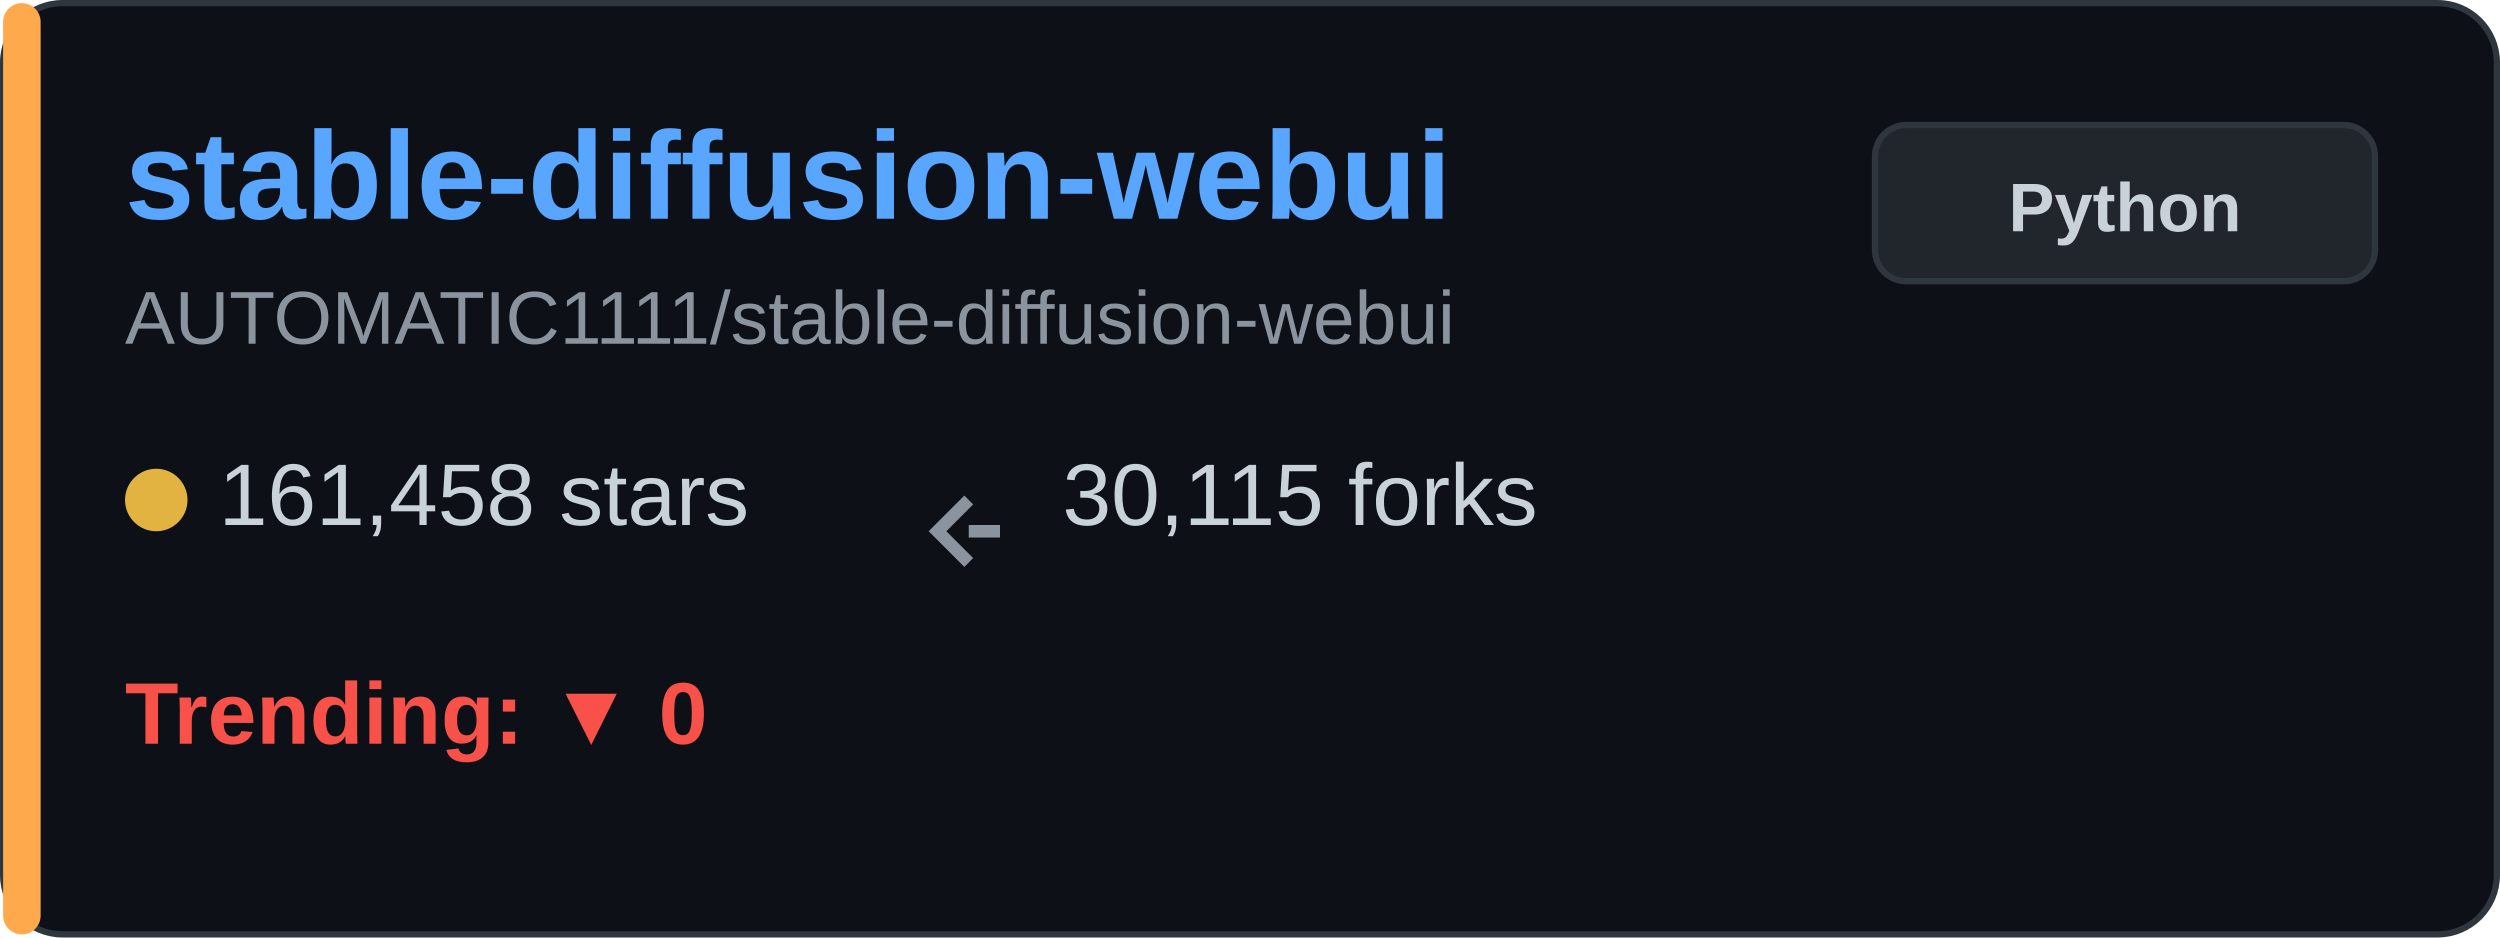
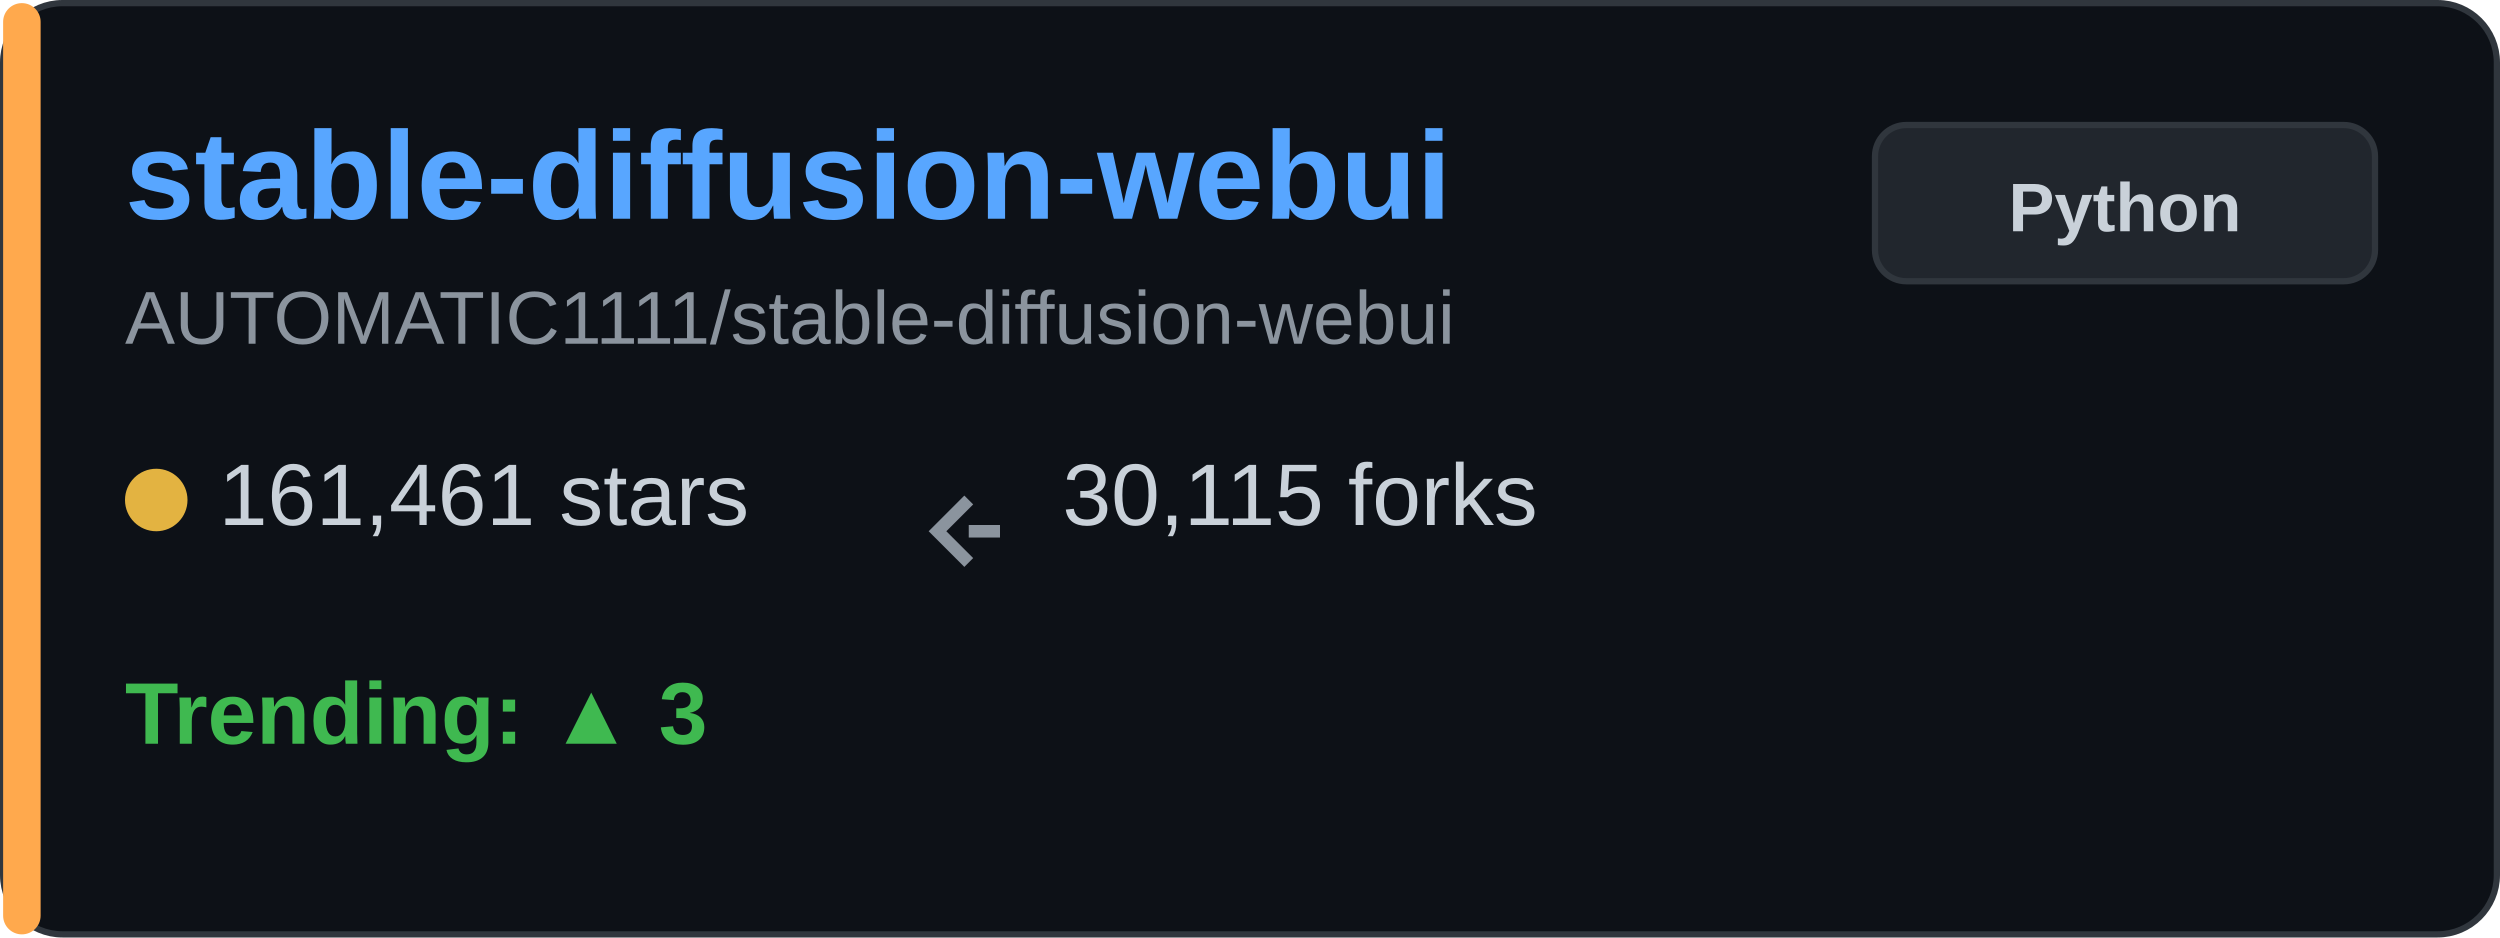
<svg xmlns="http://www.w3.org/2000/svg" width="400" height="150" viewBox="0 0 400 150" fill="none">
  <rect x="0.5" y="0.5" width="399" height="149" rx="9.5" fill="#0d1117" stroke="#30363d" />
  <rect x="0.5" y="0.5" width="6" height="149" rx="3" fill="#ffa94d" />
  <text x="20" y="35" font-family="Arial, sans-serif" font-size="20" font-weight="bold" fill="#58a6ff">stable-diffusion-webui</text>
  <text x="20" y="55" font-family="Arial, sans-serif" font-size="12" fill="#8b949e">AUTOMATIC1111/stable-diffusion-webui</text>
  <g transform="translate(20, 80)">
    <circle cx="5" cy="0" r="5" fill="#e3b341" />
-     <text x="15" y="4" font-family="Arial, sans-serif" font-size="14" fill="#c9d1d9">161,458 stars</text>
+     <text x="15" y="4" font-family="Arial, sans-serif" font-size="14" fill="#c9d1d9">161,461 stars</text>
  </g>
  <g transform="translate(150, 80)">
    <path d="M5 0 L0 5 L5 10 M5 5 L10 5" stroke="#8b949e" stroke-width="2" fill="none" />
    <text x="20" y="4" font-family="Arial, sans-serif" font-size="14" fill="#c9d1d9">30,115 forks</text>
  </g>
  <g transform="translate(20, 115)">
-     <text x="0" y="4" font-family="Arial, sans-serif" font-size="14" font-weight="bold" fill="#f85149">Trending: ▼ 0</text>
+     <text x="0" y="4" font-family="Arial, sans-serif" font-size="14" font-weight="bold" fill="#3fb950">Trending: ▲ 3</text>
  </g>
  <rect x="300" y="20" width="80" height="25" rx="5" fill="#21262d" stroke="#30363d" />
  <text x="340" y="37" font-family="Arial, sans-serif" font-size="11" font-weight="bold" fill="#c9d1d9" text-anchor="middle">Python</text>
</svg>
